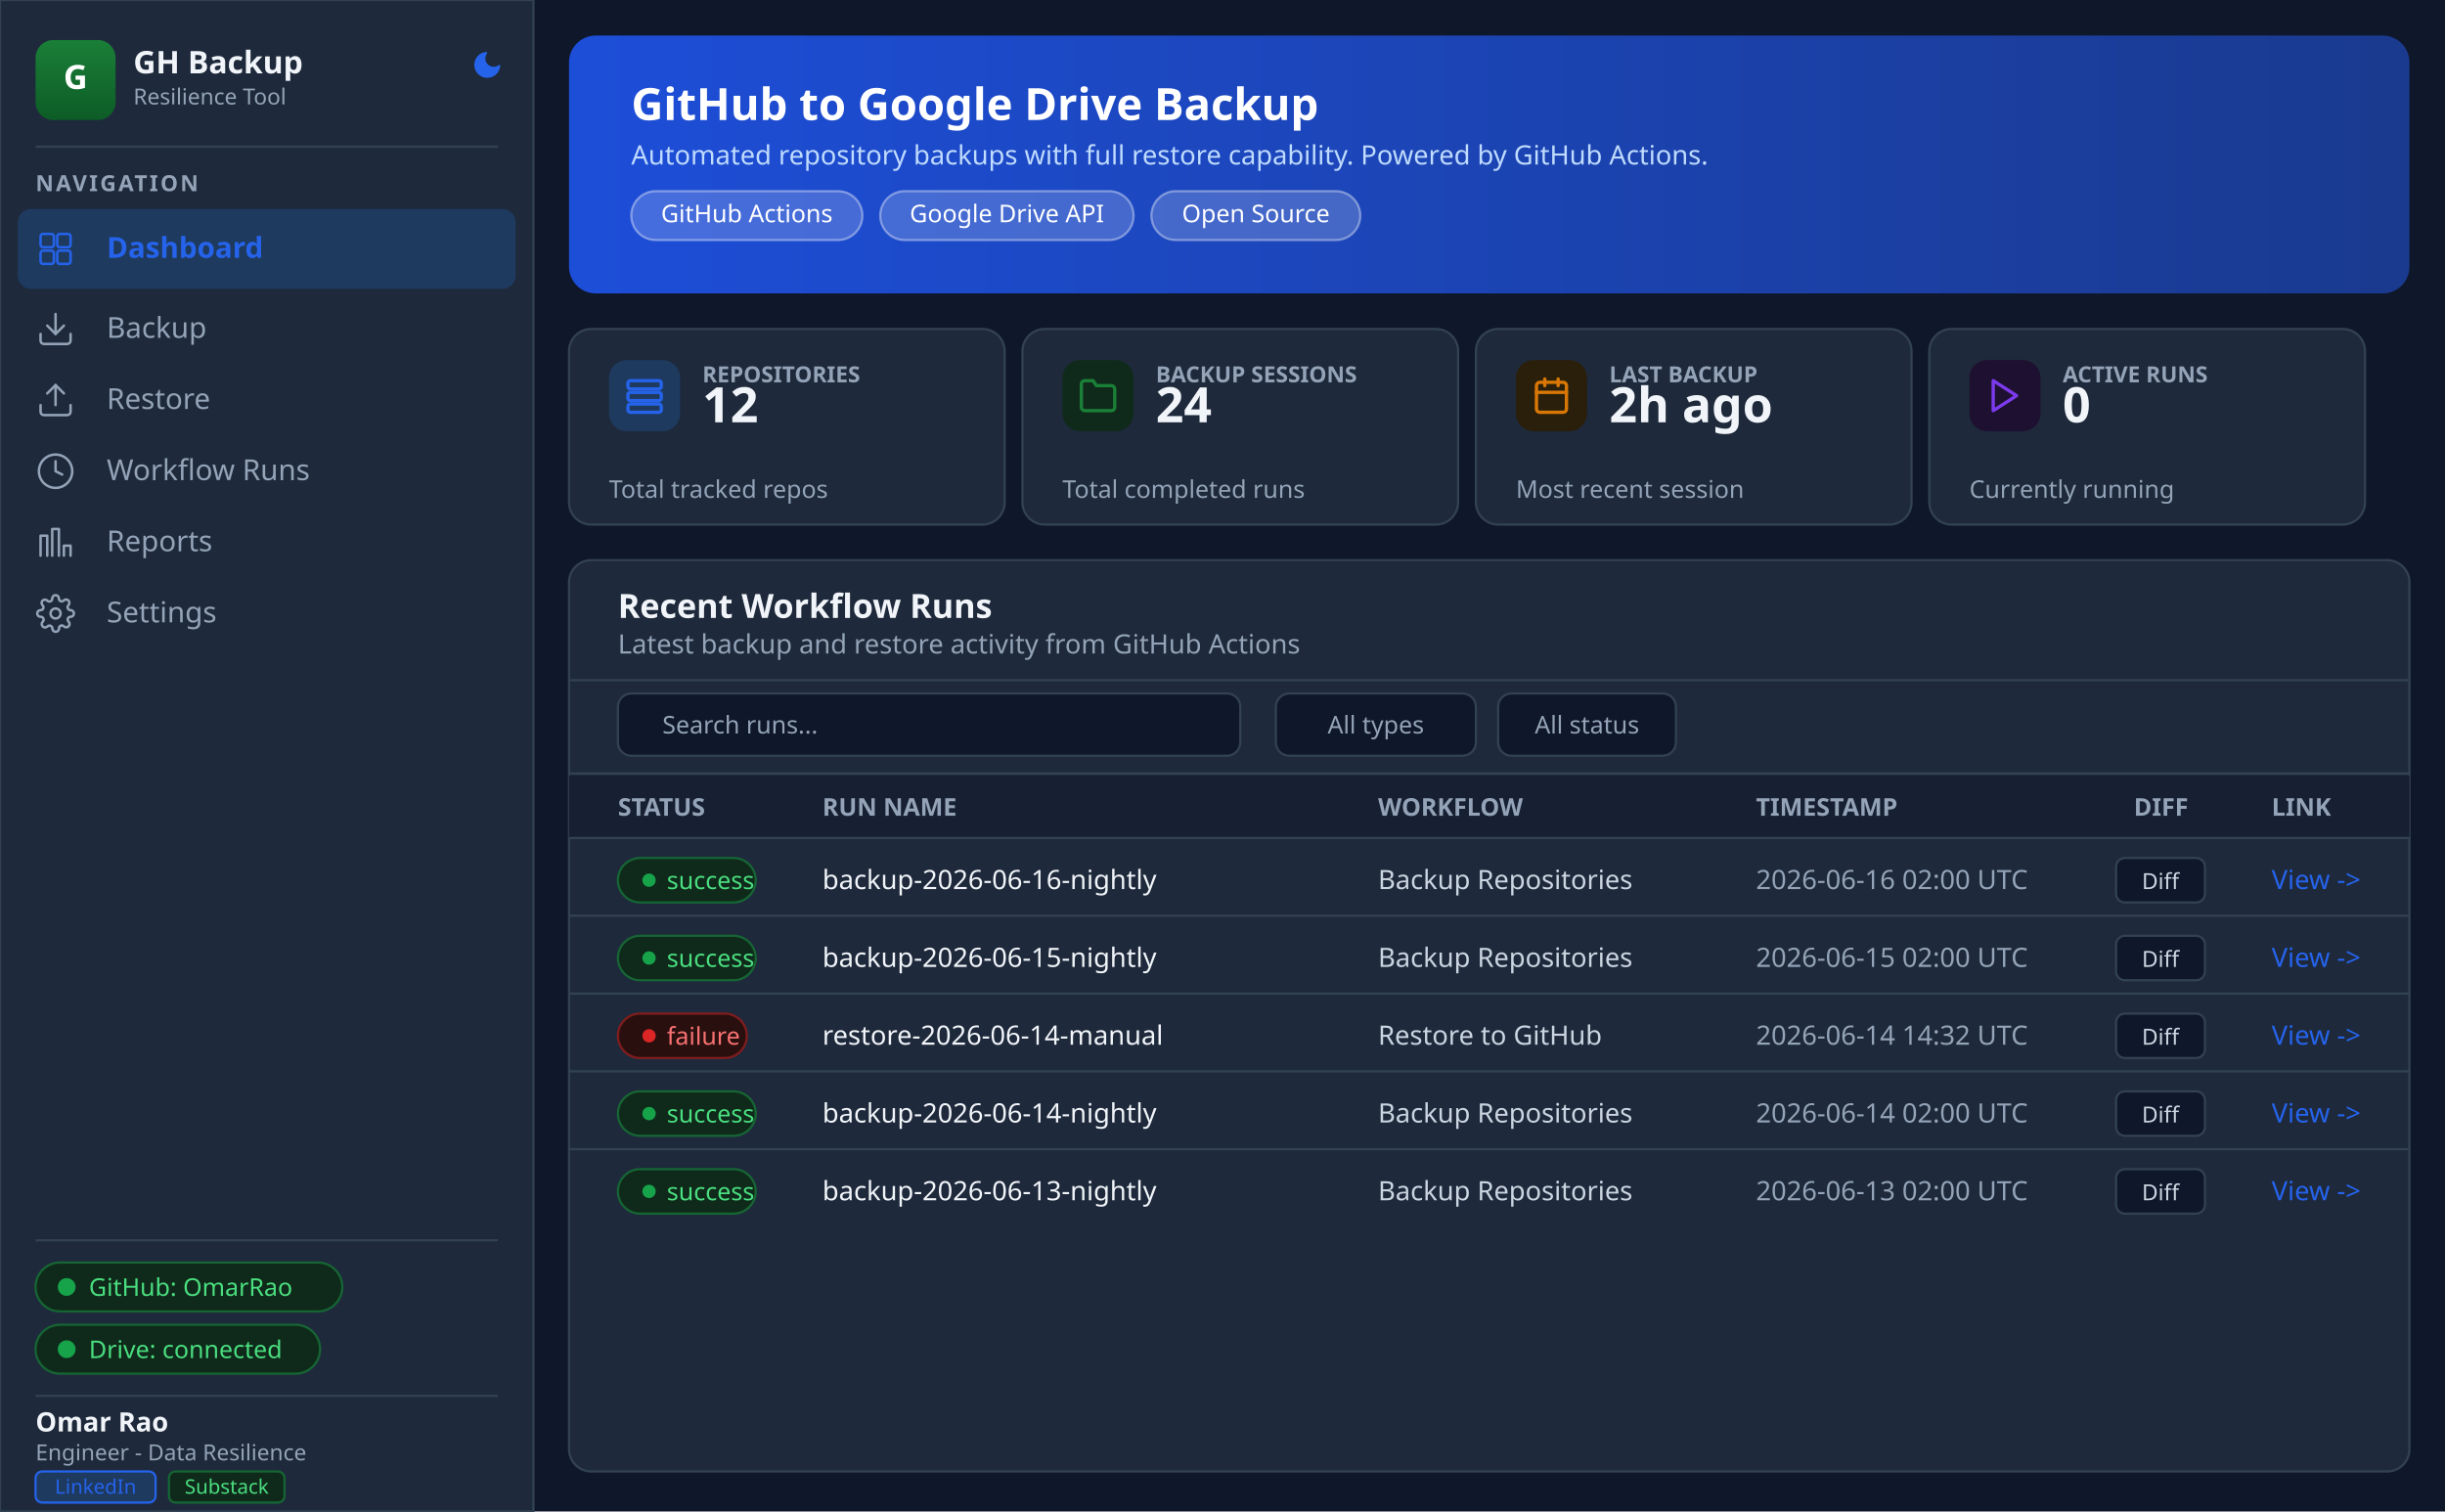
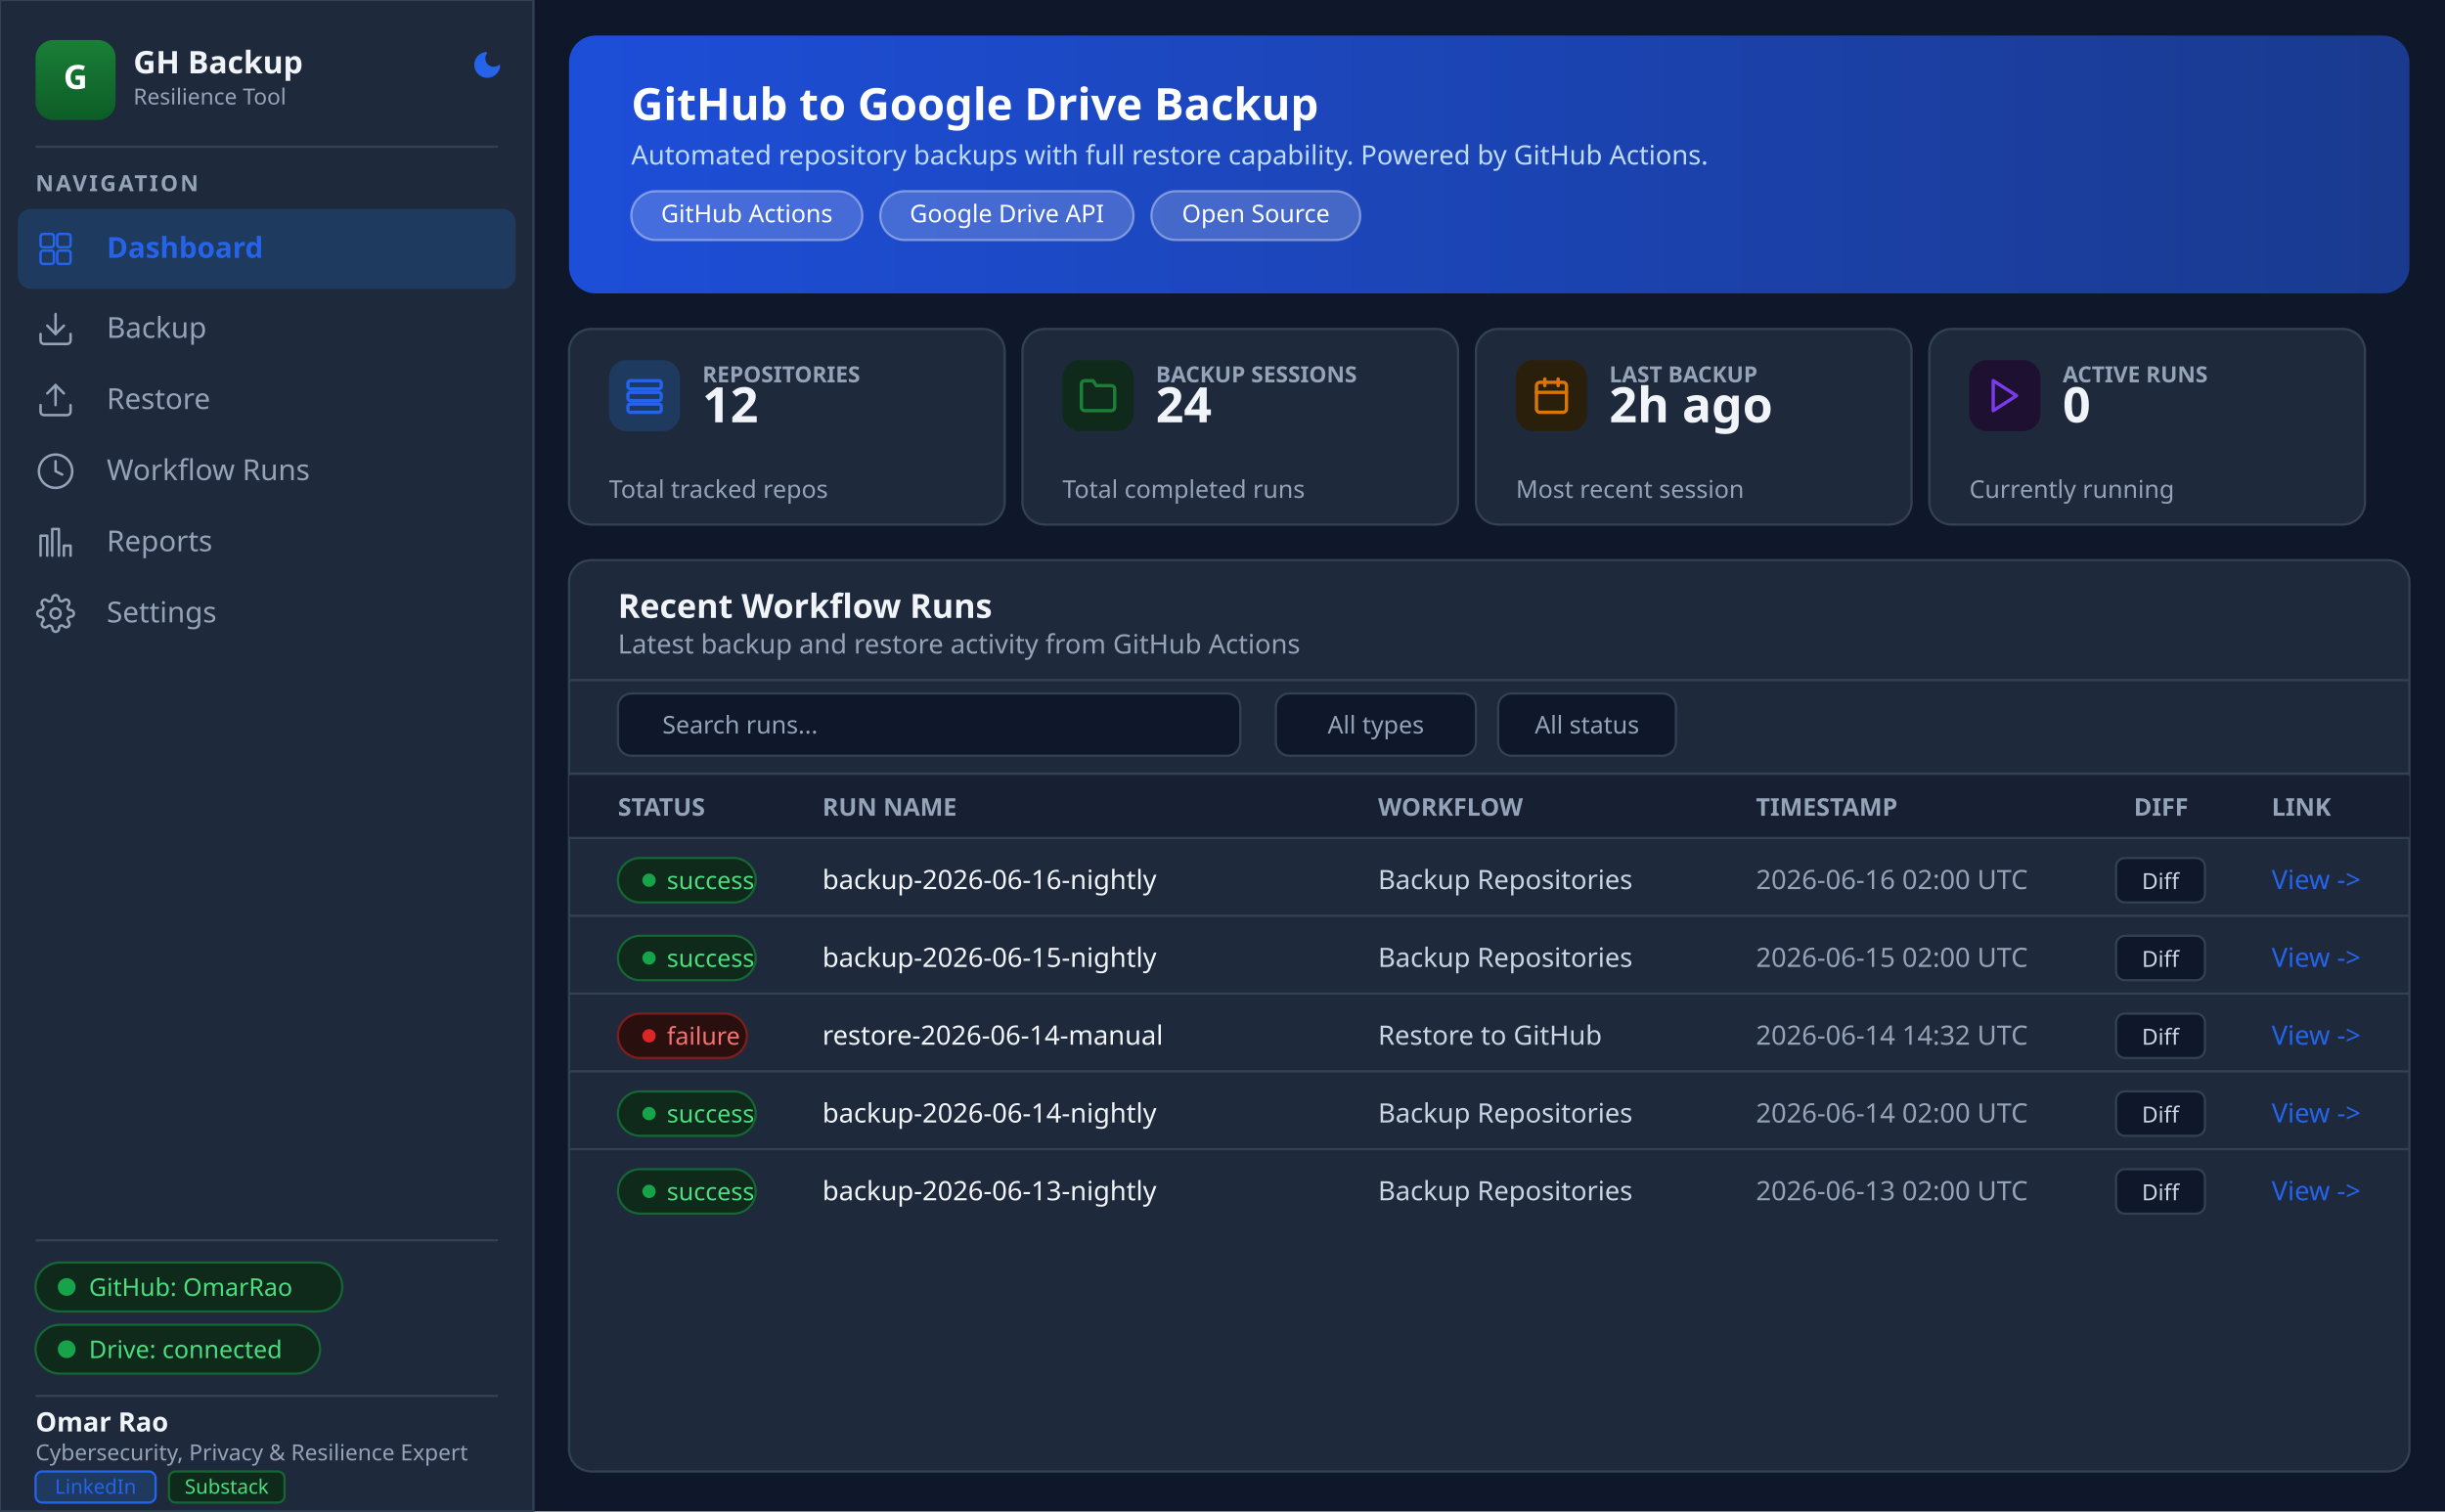
<svg xmlns="http://www.w3.org/2000/svg" width="1100" height="680" viewBox="0 0 1100 680" font-family="'Segoe UI', system-ui, -apple-system, sans-serif">
  <defs>
    <linearGradient id="brandGrad" x1="0" y1="0" x2="0" y2="1">
      <stop offset="0%" stop-color="#1a7f37" />
      <stop offset="100%" stop-color="#0d5c27" />
    </linearGradient>
    <linearGradient id="heroGrad" x1="0" y1="0" x2="1" y2="0">
      <stop offset="0%" stop-color="#1d4ed8" />
      <stop offset="100%" stop-color="#1a3a8f" />
    </linearGradient>
  </defs>
  <rect width="1100" height="680" fill="#0f172a" />
  <rect x="0" y="0" width="240" height="680" fill="#1e293b" stroke="#334155" stroke-width="1" />
  <rect x="16" y="18" width="36" height="36" rx="8" fill="url(#brandGrad)" />
  <text x="34" y="40" text-anchor="middle" font-size="15" font-weight="800" fill="white">G</text>
  <text x="60" y="33" font-size="14" font-weight="700" fill="#f1f5f9">GH Backup</text>
  <text x="60" y="47" font-size="10" fill="#94a3b8">Resilience Tool</text>
  <g transform="translate(212, 22) scale(0.6)">
    <path d="M21 12.79A9 9 0 1 1 11.21 3 7 7 0 0 0 21 12.79z" stroke="#2563eb" stroke-width="1.5" fill="#2563eb" stroke-linecap="round" stroke-linejoin="round" />
  </g>
  <line x1="16" y1="66" x2="224" y2="66" stroke="#334155" stroke-width="1" />
  <text x="16" y="86" font-size="10" font-weight="600" fill="#94a3b8" letter-spacing="1">NAVIGATION</text>
  <rect x="8" y="94" width="224" height="36" rx="6" fill="#1e3a5f" />
  <g transform="translate(16, 103) scale(0.75)" stroke="#2563eb" stroke-width="1.5" fill="none" stroke-linecap="round" stroke-linejoin="round">
    <rect x="3" y="3" width="8" height="8" rx="1.5" />
    <rect x="13" y="3" width="8" height="8" rx="1.5" />
    <rect x="3" y="13" width="8" height="8" rx="1.5" />
    <rect x="13" y="13" width="8" height="8" rx="1.5" />
  </g>
  <text x="48" y="116" font-size="13" font-weight="600" fill="#2563eb">Dashboard</text>
  <g transform="translate(16, 139) scale(0.75)" stroke="#94a3b8" stroke-width="1.5" fill="none" stroke-linecap="round" stroke-linejoin="round">
    <path d="M21 15v4a2 2 0 0 1-2 2H5a2 2 0 0 1-2-2v-4" />
    <polyline points="7 10 12 15 17 10" />
    <line x1="12" y1="15" x2="12" y2="3" />
  </g>
  <text x="48" y="152" font-size="13" fill="#94a3b8">Backup</text>
  <g transform="translate(16, 171) scale(0.75)" stroke="#94a3b8" stroke-width="1.5" fill="none" stroke-linecap="round" stroke-linejoin="round">
    <path d="M21 15v4a2 2 0 0 1-2 2H5a2 2 0 0 1-2-2v-4" />
    <polyline points="17 8 12 3 7 8" />
    <line x1="12" y1="3" x2="12" y2="15" />
  </g>
  <text x="48" y="184" font-size="13" fill="#94a3b8">Restore</text>
  <g transform="translate(16, 203) scale(0.75)" stroke="#94a3b8" stroke-width="1.5" fill="none" stroke-linecap="round" stroke-linejoin="round">
    <circle cx="12" cy="12" r="10" />
    <polyline points="12 6 12 12 16 14" />
  </g>
  <text x="48" y="216" font-size="13" fill="#94a3b8">Workflow Runs</text>
  <g transform="translate(16, 235) scale(0.75)" stroke="#94a3b8" stroke-width="1.5" fill="none" stroke-linecap="round" stroke-linejoin="round">
    <path d="M3 20V8h4v12M10 20V4h4v16M17 20v-6h4v6" />
  </g>
  <text x="48" y="248" font-size="13" fill="#94a3b8">Reports</text>
  <g transform="translate(16, 267) scale(0.75)" stroke="#94a3b8" stroke-width="1.5" fill="none" stroke-linecap="round" stroke-linejoin="round">
    <circle cx="12" cy="12" r="3" />
    <path d="M19.4 15a1.65 1.65 0 00.33 1.82l.06.06a2 2 0 010 2.83 2 2 0 01-2.83 0l-.06-.06a1.65 1.65 0 00-1.82-.33 1.65 1.65 0 00-1 1.51V21a2 2 0 01-4 0v-.09A1.65 1.65 0 009 19.4a1.65 1.65 0 00-1.82.33l-.06.06a2 2 0 01-2.83-2.83l.06-.06A1.65 1.65 0 004.68 15a1.65 1.65 0 00-1.51-1H3a2 2 0 010-4h.09A1.65 1.65 0 004.6 9a1.65 1.65 0 00-.33-1.82l-.06-.06a2 2 0 012.83-2.83l.06.06A1.65 1.65 0 009 4.68a1.65 1.65 0 001-1.51V3a2 2 0 014 0v.09a1.65 1.65 0 001 1.51 1.65 1.65 0 001.82-.33l.06-.06a2 2 0 012.83 2.83l-.06.06A1.65 1.65 0 0019.4 9a1.65 1.65 0 001.51 1H21a2 2 0 010 4h-.09a1.65 1.65 0 00-1.51 1z" />
  </g>
  <text x="48" y="280" font-size="13" fill="#94a3b8">Settings</text>
  <line x1="16" y1="558" x2="224" y2="558" stroke="#334155" stroke-width="1" />
  <rect x="16" y="568" width="138" height="22" rx="11" fill="#0f2a1a" stroke="#166534" stroke-width="1" />
  <circle cx="30" cy="579" r="4" fill="#16a34a" />
  <text x="40" y="583" font-size="11" fill="#4ade80">GitHub: OmarRao</text>
  <rect x="16" y="596" width="128" height="22" rx="11" fill="#0f2a1a" stroke="#166534" stroke-width="1" />
  <circle cx="30" cy="607" r="4" fill="#16a34a" />
  <text x="40" y="611" font-size="11" fill="#4ade80">Drive: connected</text>
  <line x1="16" y1="628" x2="224" y2="628" stroke="#334155" stroke-width="1" />
  <text x="16" y="644" font-size="12" font-weight="600" fill="#f1f5f9">Omar Rao</text>
-   <text x="16" y="657" font-size="10" fill="#94a3b8">Engineer - Data Resilience</text>
+   <text x="16" y="657" font-size="10" fill="#94a3b8">Cybersecurity, Privacy &amp; Resilience Expert</text>
  <rect x="16" y="662" width="54" height="14" rx="3" fill="#1e3a5f" stroke="#2563eb" stroke-width="1" />
  <text x="43" y="672" text-anchor="middle" font-size="9" fill="#2563eb">LinkedIn</text>
  <rect x="76" y="662" width="52" height="14" rx="3" fill="#0f2a1a" stroke="#166534" stroke-width="1" />
  <text x="102" y="672" text-anchor="middle" font-size="9" fill="#4ade80">Substack</text>
  <rect x="256" y="16" width="828" height="116" rx="12" fill="url(#heroGrad)" />
  <text x="284" y="54" font-size="20" font-weight="700" fill="white">GitHub to Google Drive Backup</text>
  <text x="284" y="74" font-size="12" fill="#bfdbfe">Automated repository backups with full restore capability. Powered by GitHub Actions.</text>
  <rect x="284" y="86" width="104" height="22" rx="11" fill="rgba(255,255,255,0.18)" stroke="rgba(255,255,255,0.38)" stroke-width="1" />
  <text x="336" y="100" text-anchor="middle" font-size="11" fill="white">GitHub Actions</text>
  <rect x="396" y="86" width="114" height="22" rx="11" fill="rgba(255,255,255,0.18)" stroke="rgba(255,255,255,0.38)" stroke-width="1" />
  <text x="453" y="100" text-anchor="middle" font-size="11" fill="white">Google Drive API</text>
  <rect x="518" y="86" width="94" height="22" rx="11" fill="rgba(255,255,255,0.18)" stroke="rgba(255,255,255,0.38)" stroke-width="1" />
  <text x="565" y="100" text-anchor="middle" font-size="11" fill="white">Open Source</text>
  <rect x="256" y="148" width="196" height="88" rx="10" fill="#1e293b" stroke="#334155" stroke-width="1" />
  <rect x="274" y="162" width="32" height="32" rx="8" fill="#1e3a5f" />
  <g transform="translate(281, 169) scale(0.75)" stroke="#2563eb" stroke-width="2" fill="none" stroke-linecap="round" stroke-linejoin="round">
    <rect x="2" y="3" width="20" height="5" rx="1.5" />
    <rect x="2" y="10" width="20" height="5" rx="1.5" />
    <rect x="2" y="17" width="20" height="5" rx="1.5" />
  </g>
  <text x="316" y="172" font-size="10" font-weight="600" fill="#94a3b8">REPOSITORIES</text>
  <text x="316" y="190" font-size="22" font-weight="700" fill="#f1f5f9">12</text>
  <text x="274" y="224" font-size="11" fill="#94a3b8">Total tracked repos</text>
  <rect x="460" y="148" width="196" height="88" rx="10" fill="#1e293b" stroke="#334155" stroke-width="1" />
  <rect x="478" y="162" width="32" height="32" rx="8" fill="#0f2a1a" />
  <g transform="translate(485, 169) scale(0.75)" stroke="#1a7f37" stroke-width="2" fill="none" stroke-linecap="round" stroke-linejoin="round">
    <path d="M22 19a2 2 0 0 1-2 2H4a2 2 0 0 1-2-2V5a2 2 0 0 1 2-2h5l2 3h9a2 2 0 0 1 2 2z" />
  </g>
  <text x="520" y="172" font-size="10" font-weight="600" fill="#94a3b8">BACKUP SESSIONS</text>
  <text x="520" y="190" font-size="22" font-weight="700" fill="#f1f5f9">24</text>
  <text x="478" y="224" font-size="11" fill="#94a3b8">Total completed runs</text>
  <rect x="664" y="148" width="196" height="88" rx="10" fill="#1e293b" stroke="#334155" stroke-width="1" />
  <rect x="682" y="162" width="32" height="32" rx="8" fill="#2a1f0a" />
  <g transform="translate(689, 169) scale(0.75)" stroke="#d97706" stroke-width="2" fill="none" stroke-linecap="round" stroke-linejoin="round">
    <rect x="3" y="4" width="18" height="18" rx="2" />
    <line x1="16" y1="2" x2="16" y2="6" />
    <line x1="8" y1="2" x2="8" y2="6" />
    <line x1="3" y1="10" x2="21" y2="10" />
  </g>
  <text x="724" y="172" font-size="10" font-weight="600" fill="#94a3b8">LAST BACKUP</text>
  <text x="724" y="190" font-size="22" font-weight="700" fill="#f1f5f9">2h ago</text>
  <text x="682" y="224" font-size="11" fill="#94a3b8">Most recent session</text>
  <rect x="868" y="148" width="196" height="88" rx="10" fill="#1e293b" stroke="#334155" stroke-width="1" />
  <rect x="886" y="162" width="32" height="32" rx="8" fill="#1e1030" />
  <g transform="translate(893, 169) scale(0.75)" stroke="#7c3aed" stroke-width="2" fill="none" stroke-linecap="round" stroke-linejoin="round">
    <polygon points="5 3 19 12 5 21 5 3" />
  </g>
  <text x="928" y="172" font-size="10" font-weight="600" fill="#94a3b8">ACTIVE RUNS</text>
  <text x="928" y="190" font-size="22" font-weight="700" fill="#f1f5f9">0</text>
  <text x="886" y="224" font-size="11" fill="#94a3b8">Currently running</text>
  <rect x="256" y="252" width="828" height="410" rx="10" fill="#1e293b" stroke="#334155" stroke-width="1" />
  <text x="278" y="278" font-size="15" font-weight="700" fill="#f1f5f9">Recent Workflow Runs</text>
  <text x="278" y="294" font-size="12" fill="#94a3b8">Latest backup and restore activity from GitHub Actions</text>
  <line x1="256" y1="306" x2="1084" y2="306" stroke="#334155" stroke-width="1" />
  <rect x="278" y="312" width="280" height="28" rx="6" fill="#0f172a" stroke="#334155" stroke-width="1" />
  <text x="298" y="330" font-size="11" fill="#94a3b8">Search runs...</text>
  <rect x="574" y="312" width="90" height="28" rx="6" fill="#0f172a" stroke="#334155" stroke-width="1" />
  <text x="619" y="330" font-size="11" fill="#94a3b8" text-anchor="middle">All types</text>
  <rect x="674" y="312" width="80" height="28" rx="6" fill="#0f172a" stroke="#334155" stroke-width="1" />
  <text x="714" y="330" font-size="11" fill="#94a3b8" text-anchor="middle">All status</text>
  <line x1="256" y1="348" x2="1084" y2="348" stroke="#334155" stroke-width="1" />
  <rect x="256" y="349" width="828" height="28" fill="#162032" />
  <text x="278" y="367" font-size="11" font-weight="600" fill="#94a3b8">STATUS</text>
  <text x="370" y="367" font-size="11" font-weight="600" fill="#94a3b8">RUN NAME</text>
  <text x="620" y="367" font-size="11" font-weight="600" fill="#94a3b8">WORKFLOW</text>
  <text x="790" y="367" font-size="11" font-weight="600" fill="#94a3b8">TIMESTAMP</text>
  <text x="960" y="367" font-size="11" font-weight="600" fill="#94a3b8">DIFF</text>
  <text x="1022" y="367" font-size="11" font-weight="600" fill="#94a3b8">LINK</text>
  <line x1="256" y1="377" x2="1084" y2="377" stroke="#334155" stroke-width="1" />
  <rect x="278" y="386" width="62" height="20" rx="10" fill="#0f2a1a" stroke="#166534" stroke-width="1" />
  <circle cx="292" cy="396" r="3" fill="#16a34a" />
  <text x="300" y="400" font-size="11" fill="#4ade80">success</text>
  <text x="370" y="400" font-size="12" fill="#f1f5f9">backup-2026-06-16-nightly</text>
  <text x="620" y="400" font-size="12" fill="#cbd5e1">Backup Repositories</text>
  <text x="790" y="400" font-size="12" fill="#94a3b8">2026-06-16 02:00 UTC</text>
  <rect x="952" y="386" width="40" height="20" rx="4" fill="#0f172a" stroke="#334155" stroke-width="1" />
  <text x="972" y="400" font-size="10" fill="#cbd5e1" text-anchor="middle">Diff</text>
  <text x="1022" y="400" font-size="12" fill="#2563eb">View -&gt;</text>
  <line x1="256" y1="412" x2="1084" y2="412" stroke="#334155" stroke-width="1" />
  <rect x="278" y="421" width="62" height="20" rx="10" fill="#0f2a1a" stroke="#166534" stroke-width="1" />
  <circle cx="292" cy="431" r="3" fill="#16a34a" />
  <text x="300" y="435" font-size="11" fill="#4ade80">success</text>
  <text x="370" y="435" font-size="12" fill="#f1f5f9">backup-2026-06-15-nightly</text>
  <text x="620" y="435" font-size="12" fill="#cbd5e1">Backup Repositories</text>
  <text x="790" y="435" font-size="12" fill="#94a3b8">2026-06-15 02:00 UTC</text>
  <rect x="952" y="421" width="40" height="20" rx="4" fill="#0f172a" stroke="#334155" stroke-width="1" />
  <text x="972" y="435" font-size="10" fill="#cbd5e1" text-anchor="middle">Diff</text>
  <text x="1022" y="435" font-size="12" fill="#2563eb">View -&gt;</text>
  <line x1="256" y1="447" x2="1084" y2="447" stroke="#334155" stroke-width="1" />
  <rect x="278" y="456" width="58" height="20" rx="10" fill="#2a0f0f" stroke="#7f1d1d" stroke-width="1" />
  <circle cx="292" cy="466" r="3" fill="#dc2626" />
  <text x="300" y="470" font-size="11" fill="#f87171">failure</text>
  <text x="370" y="470" font-size="12" fill="#f1f5f9">restore-2026-06-14-manual</text>
  <text x="620" y="470" font-size="12" fill="#cbd5e1">Restore to GitHub</text>
  <text x="790" y="470" font-size="12" fill="#94a3b8">2026-06-14 14:32 UTC</text>
  <rect x="952" y="456" width="40" height="20" rx="4" fill="#0f172a" stroke="#334155" stroke-width="1" />
  <text x="972" y="470" font-size="10" fill="#cbd5e1" text-anchor="middle">Diff</text>
  <text x="1022" y="470" font-size="12" fill="#2563eb">View -&gt;</text>
  <line x1="256" y1="482" x2="1084" y2="482" stroke="#334155" stroke-width="1" />
  <rect x="278" y="491" width="62" height="20" rx="10" fill="#0f2a1a" stroke="#166534" stroke-width="1" />
  <circle cx="292" cy="501" r="3" fill="#16a34a" />
  <text x="300" y="505" font-size="11" fill="#4ade80">success</text>
  <text x="370" y="505" font-size="12" fill="#f1f5f9">backup-2026-06-14-nightly</text>
  <text x="620" y="505" font-size="12" fill="#cbd5e1">Backup Repositories</text>
  <text x="790" y="505" font-size="12" fill="#94a3b8">2026-06-14 02:00 UTC</text>
  <rect x="952" y="491" width="40" height="20" rx="4" fill="#0f172a" stroke="#334155" stroke-width="1" />
  <text x="972" y="505" font-size="10" fill="#cbd5e1" text-anchor="middle">Diff</text>
  <text x="1022" y="505" font-size="12" fill="#2563eb">View -&gt;</text>
  <line x1="256" y1="517" x2="1084" y2="517" stroke="#334155" stroke-width="1" />
  <rect x="278" y="526" width="62" height="20" rx="10" fill="#0f2a1a" stroke="#166534" stroke-width="1" />
  <circle cx="292" cy="536" r="3" fill="#16a34a" />
  <text x="300" y="540" font-size="11" fill="#4ade80">success</text>
  <text x="370" y="540" font-size="12" fill="#f1f5f9">backup-2026-06-13-nightly</text>
  <text x="620" y="540" font-size="12" fill="#cbd5e1">Backup Repositories</text>
  <text x="790" y="540" font-size="12" fill="#94a3b8">2026-06-13 02:00 UTC</text>
  <rect x="952" y="526" width="40" height="20" rx="4" fill="#0f172a" stroke="#334155" stroke-width="1" />
  <text x="972" y="540" font-size="10" fill="#cbd5e1" text-anchor="middle">Diff</text>
  <text x="1022" y="540" font-size="12" fill="#2563eb">View -&gt;</text>
</svg>
